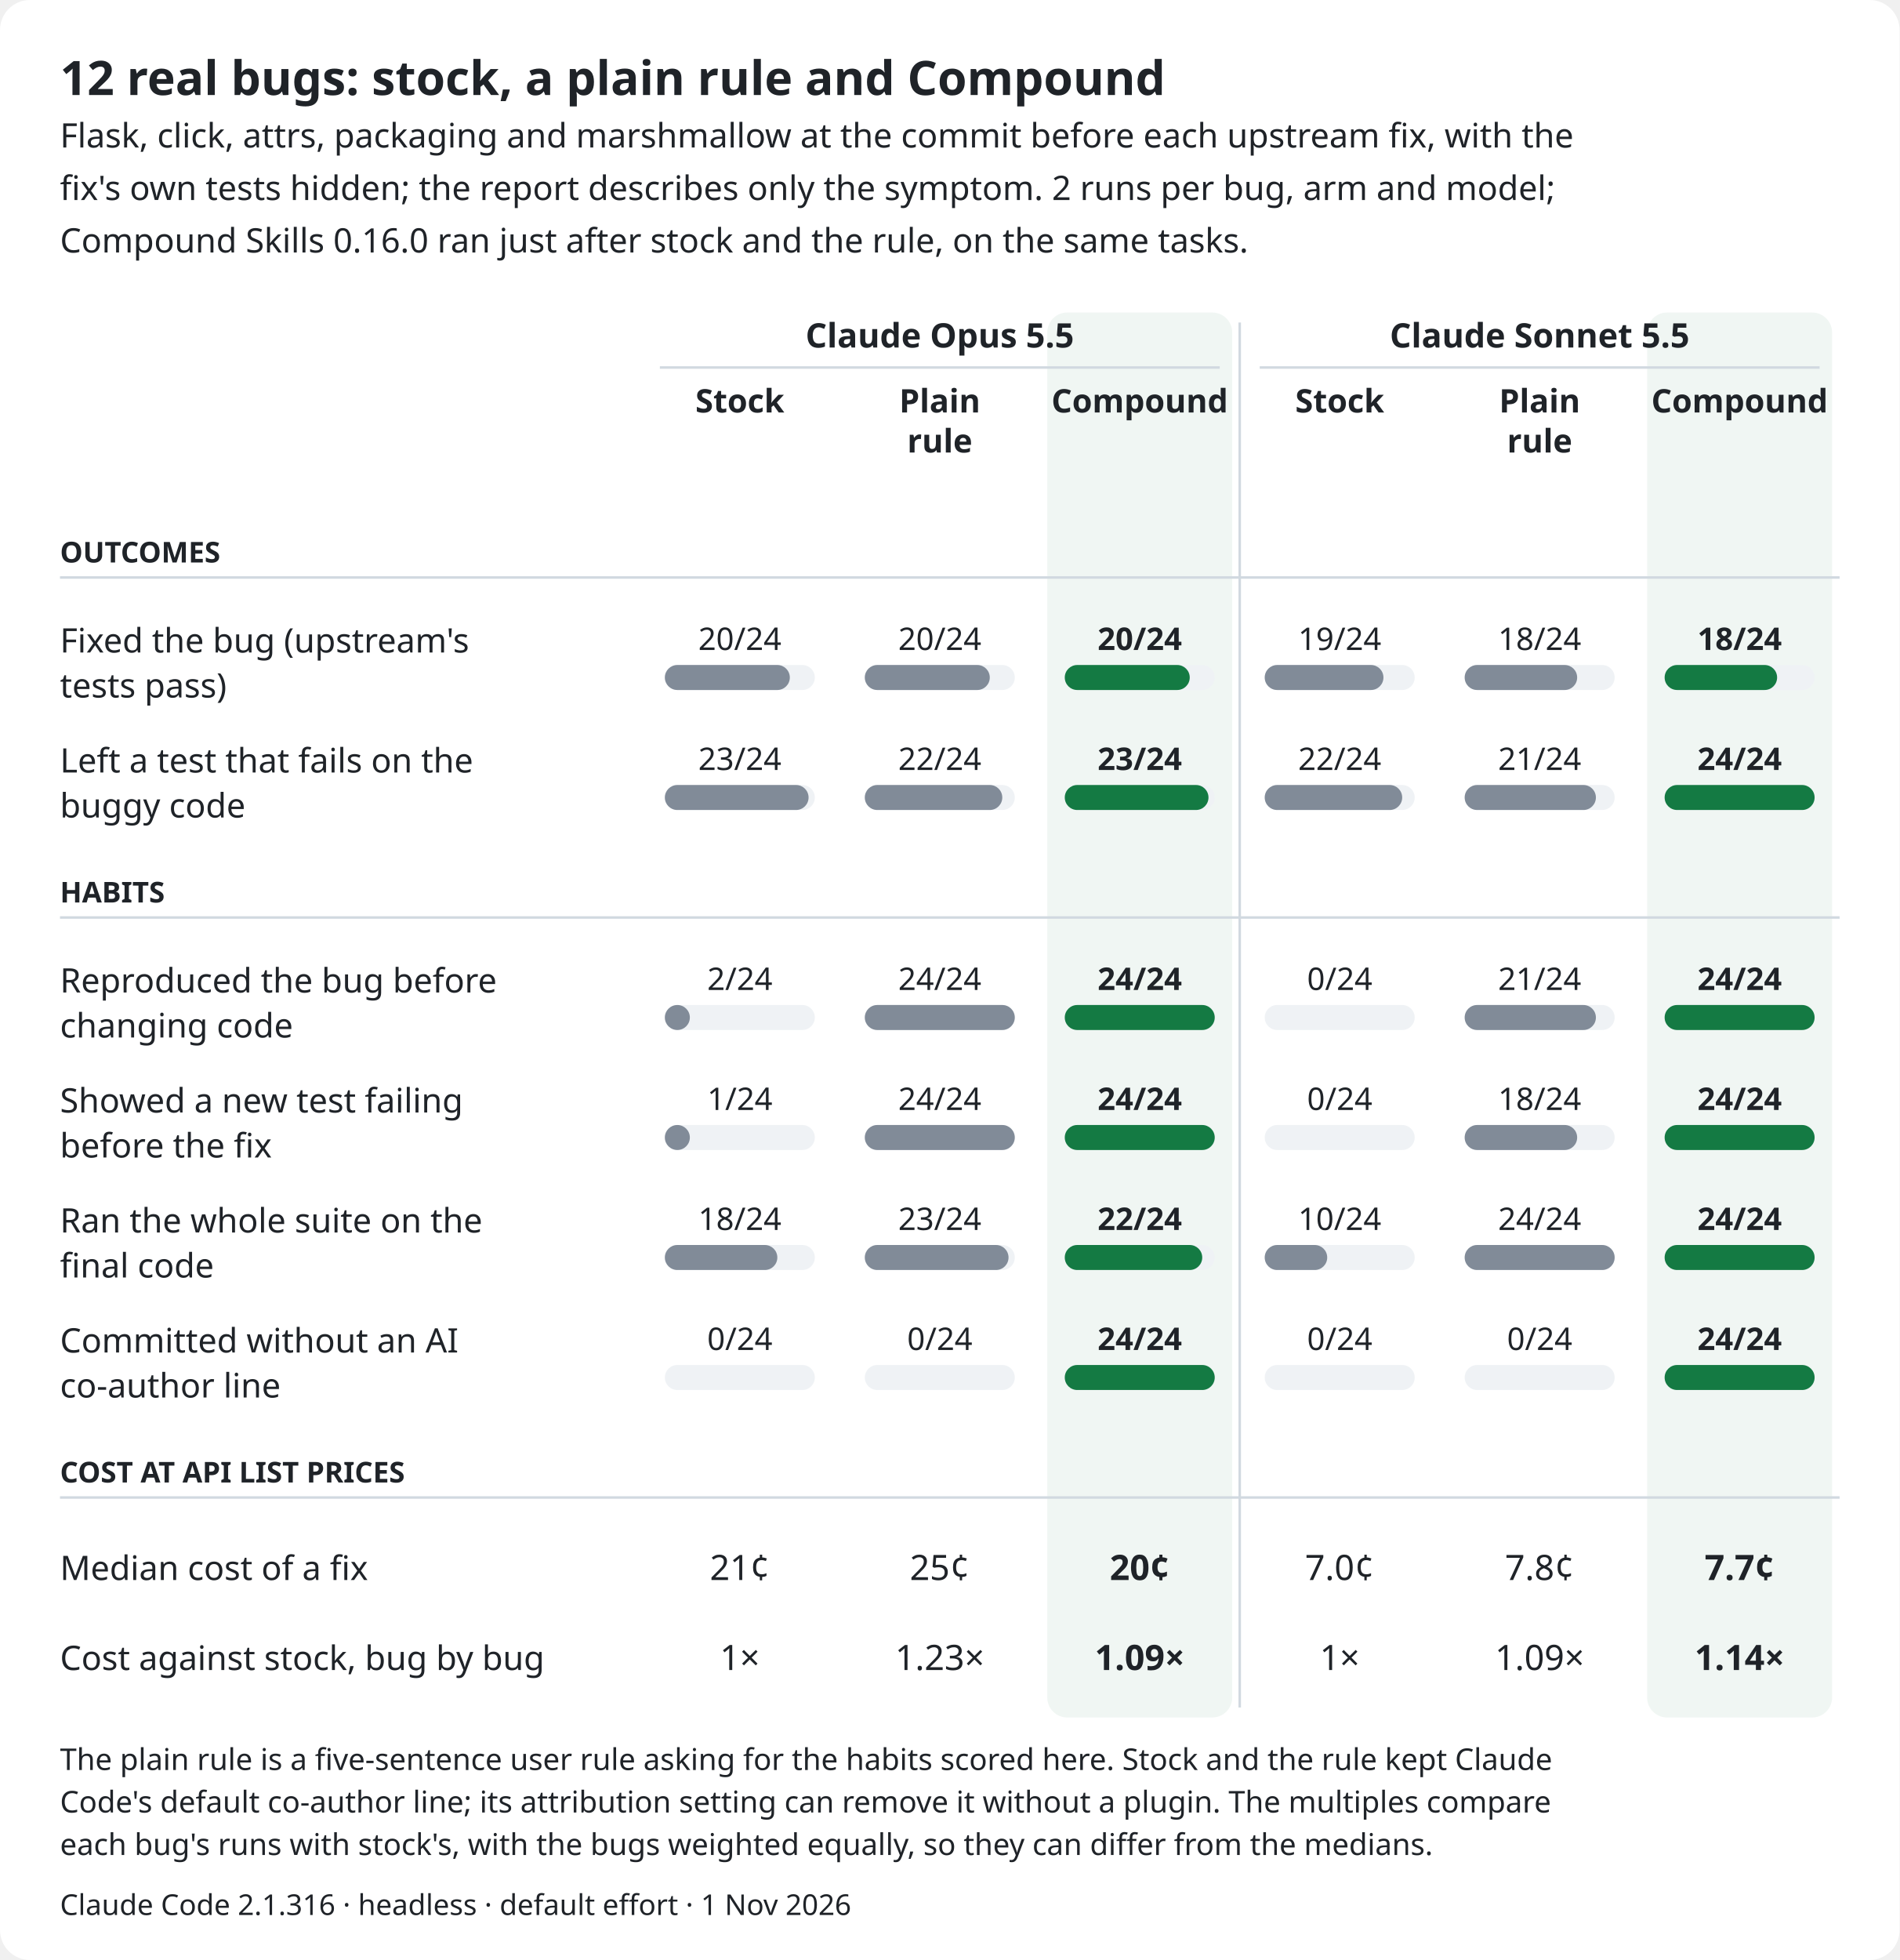
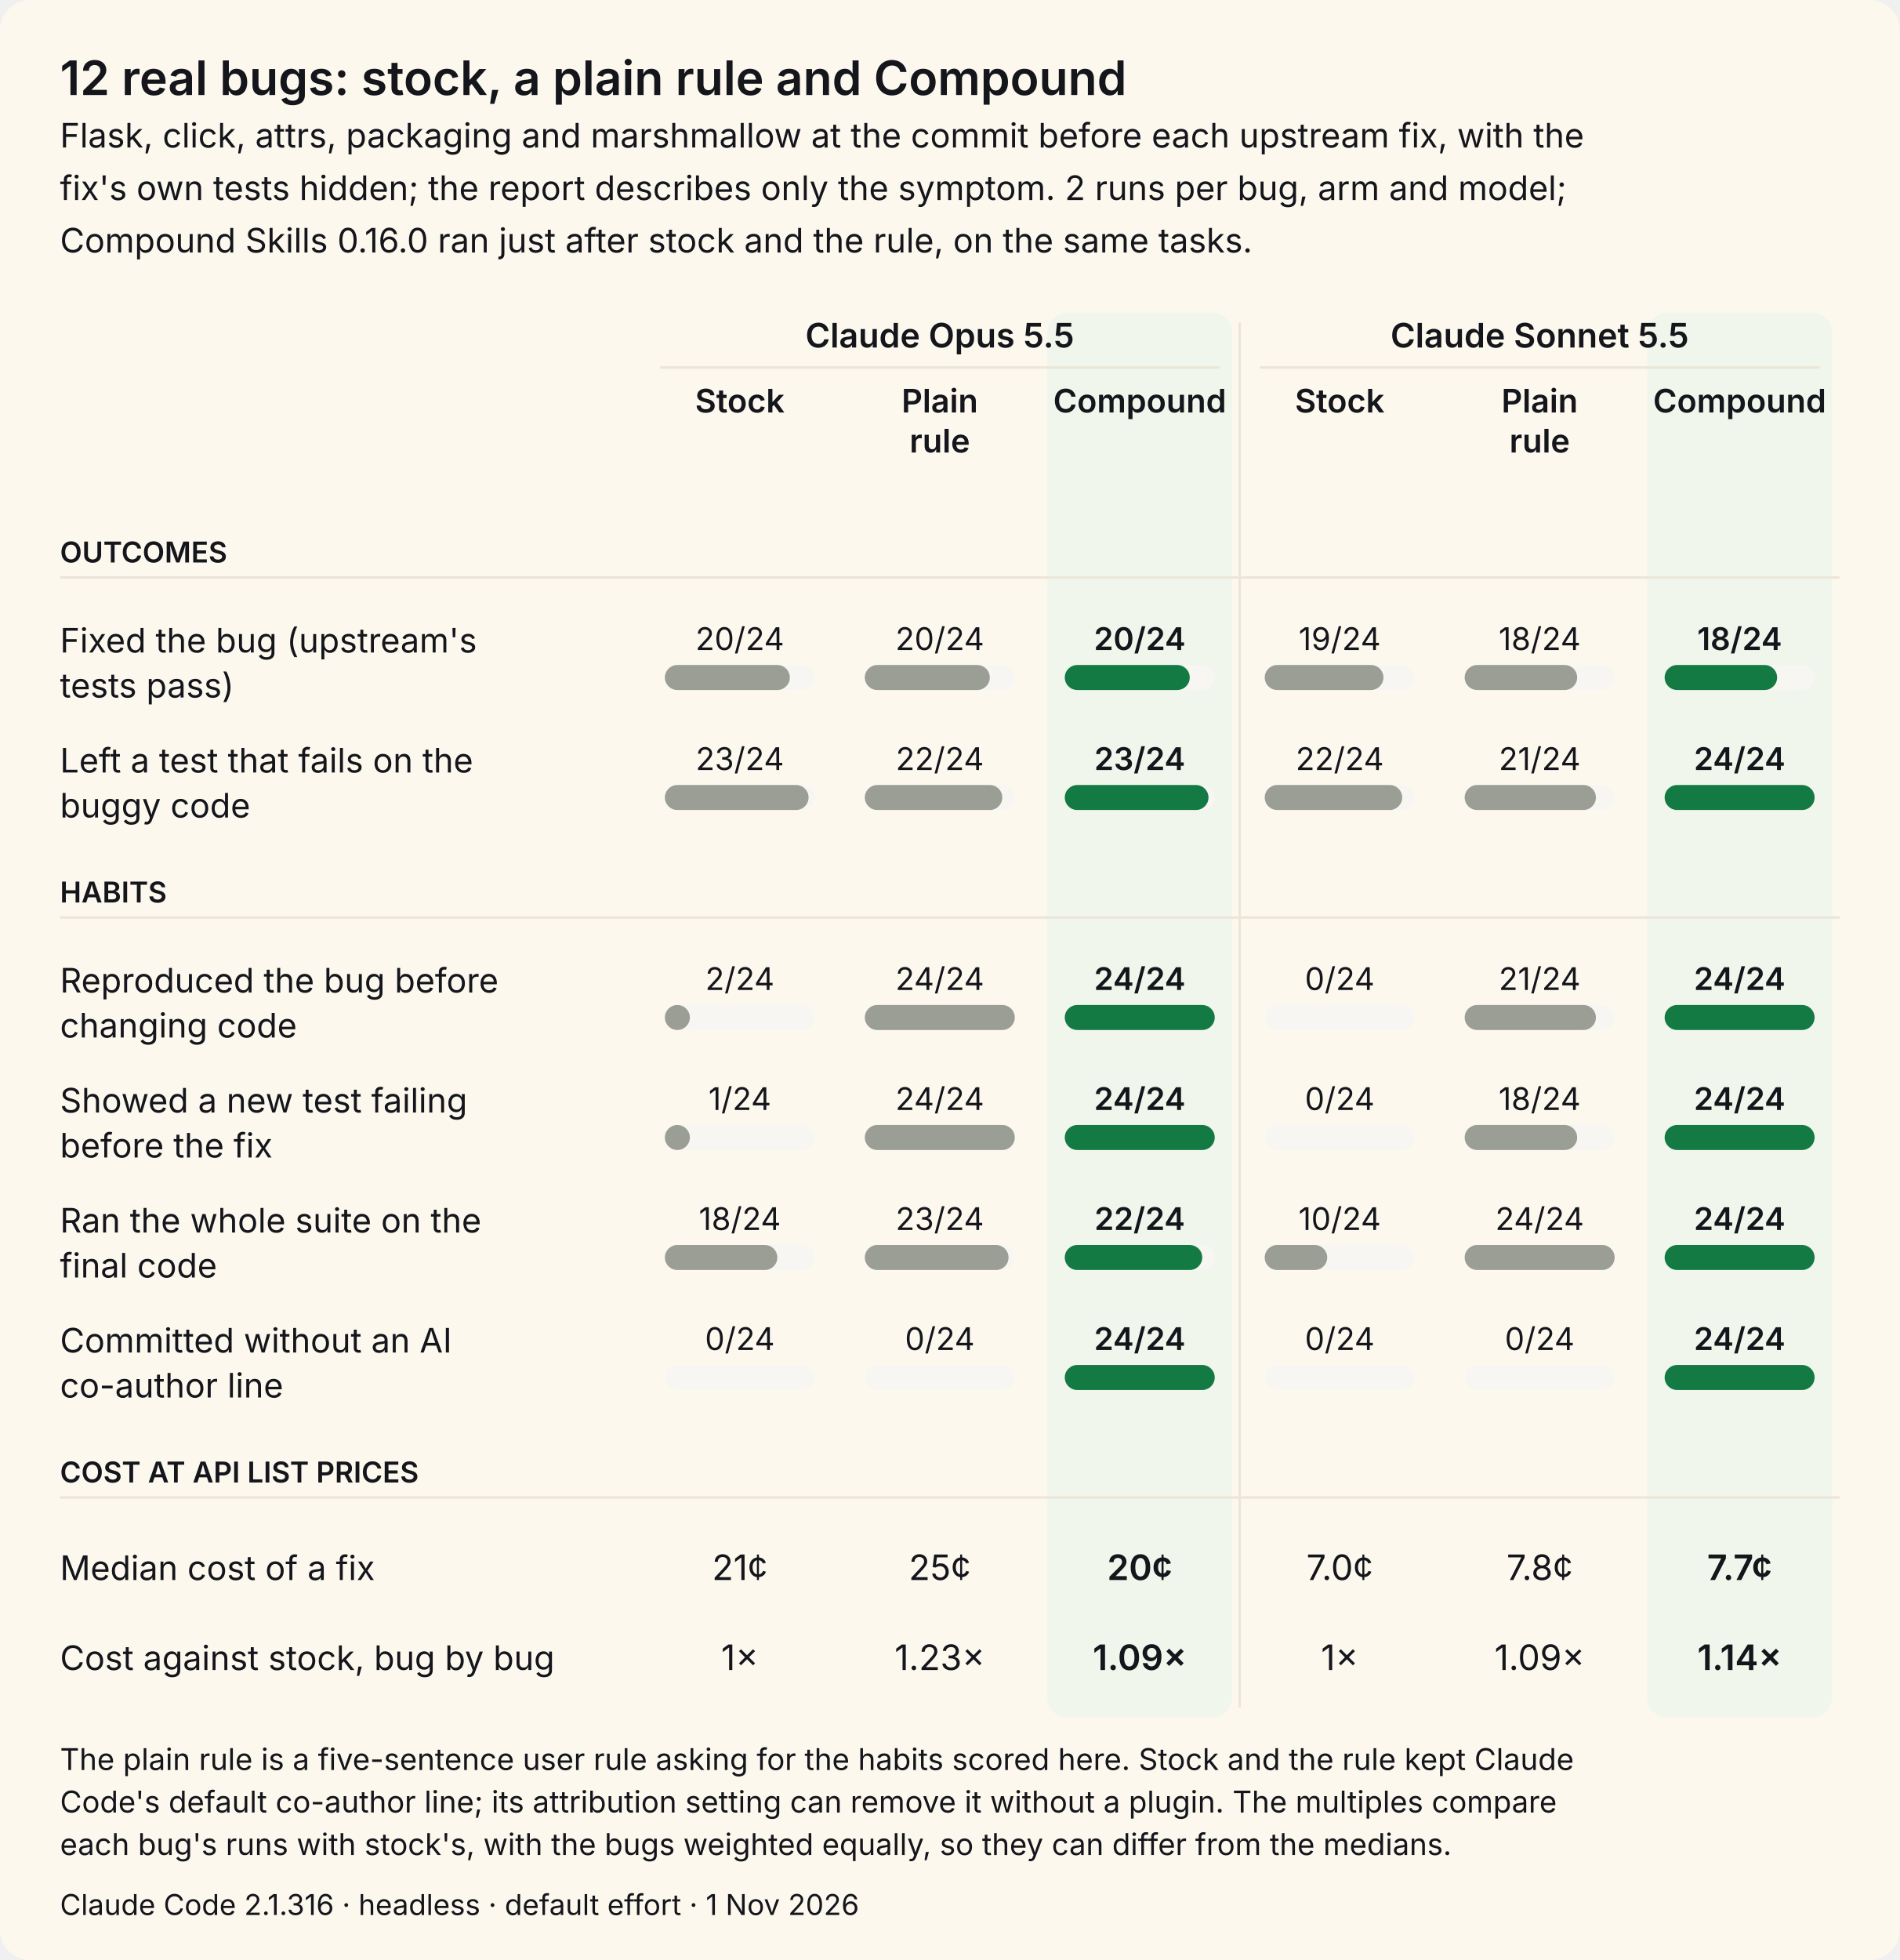
<svg xmlns="http://www.w3.org/2000/svg" width="760" height="784" viewBox="0 0 760 784" role="img" aria-labelledby="title desc">
-   <style>text{font-family:-apple-system,BlinkMacSystemFont,'Segoe UI','Noto Sans',Helvetica,Arial,sans-serif;fill:#1f2328;font-variant-numeric:tabular-nums}.mono{font-family:ui-monospace,SFMono-Regular,'SF Mono',Menlo,Consolas,'Liberation Mono',monospace}</style>
-   <rect width="760" height="784" rx="12" fill="#ffffff" />
+   <style>text{font-family:Inter,system-ui,-apple-system,BlinkMacSystemFont,'Segoe UI','Noto Sans',Helvetica,Arial,sans-serif;fill:#14161c;font-variant-numeric:tabular-nums}.mono{font-family:ui-monospace,SFMono-Regular,'SF Mono',Menlo,Consolas,'Liberation Mono',monospace}</style>
+   <rect width="760" height="784" rx="12" fill="#fdf8ee" />
  <text x="24.0" y="38.0" font-size="19" font-weight="600">12 real bugs: stock, a plain rule and Compound</text>
-   <text x="24.0" y="59.0" font-size="13.5" fill="#59636e">Flask, click, attrs, packaging and marshmallow at the commit before each upstream fix, with the</text>
-   <text x="24.0" y="80.0" font-size="13.5" fill="#59636e">fix's own tests hidden; the report describes only the symptom. 2 runs per bug, arm and model;</text>
-   <text x="24.0" y="101.0" font-size="13.5" fill="#59636e">Compound Skills 0.16.0 ran just after stock and the rule, on the same tasks.</text>
-   <rect x="419.0" y="125.0" width="74.0" height="562.0" rx="8" fill="#e3efe8" fill-opacity="0.55" />
-   <rect x="659.0" y="125.0" width="74.0" height="562.0" rx="8" fill="#e3efe8" fill-opacity="0.55" />
-   <line x1="496.0" y1="129.0" x2="496.0" y2="683.0" stroke="#d1d9e0" stroke-width="1" />
+   <text x="24.0" y="59.0" font-size="13.5" fill="#6b6f78">Flask, click, attrs, packaging and marshmallow at the commit before each upstream fix, with the</text>
+   <text x="24.0" y="80.0" font-size="13.5" fill="#6b6f78">fix's own tests hidden; the report describes only the symptom. 2 runs per bug, arm and model;</text>
+   <text x="24.0" y="101.0" font-size="13.5" fill="#6b6f78">Compound Skills 0.16.0 ran just after stock and the rule, on the same tasks.</text>
+   <rect x="419.0" y="125.0" width="74.0" height="562.0" rx="8" fill="#e5f3e9" fill-opacity="0.55" />
+   <rect x="659.0" y="125.0" width="74.0" height="562.0" rx="8" fill="#e5f3e9" fill-opacity="0.55" />
+   <line x1="496.0" y1="129.0" x2="496.0" y2="683.0" stroke="#ece6d8" stroke-width="1" />
  <text x="376.0" y="139.0" font-size="13.5" font-weight="600" text-anchor="middle">Claude Opus 5.5</text>
-   <line x1="264.0" y1="147.0" x2="488.0" y2="147.0" stroke="#d1d9e0" stroke-width="1" />
+   <line x1="264.0" y1="147.0" x2="488.0" y2="147.0" stroke="#ece6d8" stroke-width="1" />
  <text x="616.0" y="139.0" font-size="13.5" font-weight="600" text-anchor="middle">Claude Sonnet 5.5</text>
-   <line x1="504.0" y1="147.0" x2="728.0" y2="147.0" stroke="#d1d9e0" stroke-width="1" />
+   <line x1="504.0" y1="147.0" x2="728.0" y2="147.0" stroke="#ece6d8" stroke-width="1" />
  <text x="296.0" y="165.0" font-size="13" font-weight="600" text-anchor="middle">Stock</text>
  <text x="376.0" y="165.0" font-size="13" font-weight="600" text-anchor="middle">Plain</text>
  <text x="376.0" y="181.0" font-size="13" font-weight="600" text-anchor="middle">rule</text>
  <text x="456.0" y="165.0" font-size="13" font-weight="600" text-anchor="middle" fill="#147a43">Compound</text>
  <text x="536.0" y="165.0" font-size="13" font-weight="600" text-anchor="middle">Stock</text>
  <text x="616.0" y="165.0" font-size="13" font-weight="600" text-anchor="middle">Plain</text>
  <text x="616.0" y="181.0" font-size="13" font-weight="600" text-anchor="middle">rule</text>
  <text x="696.0" y="165.0" font-size="13" font-weight="600" text-anchor="middle" fill="#147a43">Compound</text>
-   <text x="24.0" y="225.0" font-size="11.5" font-weight="600" fill="#59636e">OUTCOMES</text>
-   <line x1="24.0" y1="231.0" x2="736.0" y2="231.0" stroke="#d1d9e0" stroke-width="1" />
+   <text x="24.0" y="225.0" font-size="11.5" font-weight="600" fill="#6b6f78">OUTCOMES</text>
+   <line x1="24.0" y1="231.0" x2="736.0" y2="231.0" stroke="#ece6d8" stroke-width="1" />
  <text x="24.0" y="261.0" font-size="13.5">Fixed the bug (upstream's</text>
  <text x="24.0" y="279.0" font-size="13.5">tests pass)</text>
-   <rect x="266.0" y="266.0" width="60.0" height="10.0" rx="5" fill="#eff2f5" />
-   <rect x="266.0" y="266.0" width="50.0" height="10.0" rx="5" fill="#818b98" />
+   <rect x="266.0" y="266.0" width="60.0" height="10.0" rx="5" fill="#f7f6f2" />
+   <rect x="266.0" y="266.0" width="50.0" height="10.0" rx="5" fill="#9a9e95" />
  <text x="296.0" y="260.0" font-size="12.5" text-anchor="middle">20/24</text>
-   <rect x="346.0" y="266.0" width="60.0" height="10.0" rx="5" fill="#eff2f5" />
-   <rect x="346.0" y="266.0" width="50.0" height="10.0" rx="5" fill="#818b98" />
+   <rect x="346.0" y="266.0" width="60.0" height="10.0" rx="5" fill="#f7f6f2" />
+   <rect x="346.0" y="266.0" width="50.0" height="10.0" rx="5" fill="#9a9e95" />
  <text x="376.0" y="260.0" font-size="12.5" text-anchor="middle">20/24</text>
-   <rect x="426.0" y="266.0" width="60.0" height="10.0" rx="5" fill="#eff2f5" />
+   <rect x="426.0" y="266.0" width="60.0" height="10.0" rx="5" fill="#f7f6f2" />
  <rect x="426.0" y="266.0" width="50.0" height="10.0" rx="5" fill="#147a43" />
  <text x="456.0" y="260.0" font-size="12.5" font-weight="600" text-anchor="middle" fill="#147a43">20/24</text>
-   <rect x="506.0" y="266.0" width="60.0" height="10.0" rx="5" fill="#eff2f5" />
-   <rect x="506.0" y="266.0" width="47.5" height="10.0" rx="5" fill="#818b98" />
+   <rect x="506.0" y="266.0" width="60.0" height="10.0" rx="5" fill="#f7f6f2" />
+   <rect x="506.0" y="266.0" width="47.5" height="10.0" rx="5" fill="#9a9e95" />
  <text x="536.0" y="260.0" font-size="12.5" text-anchor="middle">19/24</text>
-   <rect x="586.0" y="266.0" width="60.0" height="10.0" rx="5" fill="#eff2f5" />
-   <rect x="586.0" y="266.0" width="45.0" height="10.0" rx="5" fill="#818b98" />
+   <rect x="586.0" y="266.0" width="60.0" height="10.0" rx="5" fill="#f7f6f2" />
+   <rect x="586.0" y="266.0" width="45.0" height="10.0" rx="5" fill="#9a9e95" />
  <text x="616.0" y="260.0" font-size="12.5" text-anchor="middle">18/24</text>
-   <rect x="666.0" y="266.0" width="60.0" height="10.0" rx="5" fill="#eff2f5" />
+   <rect x="666.0" y="266.0" width="60.0" height="10.0" rx="5" fill="#f7f6f2" />
  <rect x="666.0" y="266.0" width="45.0" height="10.0" rx="5" fill="#147a43" />
  <text x="696.0" y="260.0" font-size="12.5" font-weight="600" text-anchor="middle" fill="#147a43">18/24</text>
  <text x="24.0" y="309.0" font-size="13.5">Left a test that fails on the</text>
  <text x="24.0" y="327.0" font-size="13.5">buggy code</text>
-   <rect x="266.0" y="314.0" width="60.0" height="10.0" rx="5" fill="#eff2f5" />
-   <rect x="266.0" y="314.0" width="57.5" height="10.0" rx="5" fill="#818b98" />
+   <rect x="266.0" y="314.0" width="60.0" height="10.0" rx="5" fill="#f7f6f2" />
+   <rect x="266.0" y="314.0" width="57.5" height="10.0" rx="5" fill="#9a9e95" />
  <text x="296.0" y="308.0" font-size="12.5" text-anchor="middle">23/24</text>
-   <rect x="346.0" y="314.0" width="60.0" height="10.0" rx="5" fill="#eff2f5" />
-   <rect x="346.0" y="314.0" width="55.0" height="10.0" rx="5" fill="#818b98" />
+   <rect x="346.0" y="314.0" width="60.0" height="10.0" rx="5" fill="#f7f6f2" />
+   <rect x="346.0" y="314.0" width="55.0" height="10.0" rx="5" fill="#9a9e95" />
  <text x="376.0" y="308.0" font-size="12.5" text-anchor="middle">22/24</text>
-   <rect x="426.0" y="314.0" width="60.0" height="10.0" rx="5" fill="#eff2f5" />
+   <rect x="426.0" y="314.0" width="60.0" height="10.0" rx="5" fill="#f7f6f2" />
  <rect x="426.0" y="314.0" width="57.5" height="10.0" rx="5" fill="#147a43" />
  <text x="456.0" y="308.0" font-size="12.5" font-weight="600" text-anchor="middle" fill="#147a43">23/24</text>
-   <rect x="506.0" y="314.0" width="60.0" height="10.0" rx="5" fill="#eff2f5" />
-   <rect x="506.0" y="314.0" width="55.0" height="10.0" rx="5" fill="#818b98" />
+   <rect x="506.0" y="314.0" width="60.0" height="10.0" rx="5" fill="#f7f6f2" />
+   <rect x="506.0" y="314.0" width="55.0" height="10.0" rx="5" fill="#9a9e95" />
  <text x="536.0" y="308.0" font-size="12.5" text-anchor="middle">22/24</text>
-   <rect x="586.0" y="314.0" width="60.0" height="10.0" rx="5" fill="#eff2f5" />
-   <rect x="586.0" y="314.0" width="52.5" height="10.0" rx="5" fill="#818b98" />
+   <rect x="586.0" y="314.0" width="60.0" height="10.0" rx="5" fill="#f7f6f2" />
+   <rect x="586.0" y="314.0" width="52.5" height="10.0" rx="5" fill="#9a9e95" />
  <text x="616.0" y="308.0" font-size="12.5" text-anchor="middle">21/24</text>
-   <rect x="666.0" y="314.0" width="60.0" height="10.0" rx="5" fill="#eff2f5" />
+   <rect x="666.0" y="314.0" width="60.0" height="10.0" rx="5" fill="#f7f6f2" />
  <rect x="666.0" y="314.0" width="60.0" height="10.0" rx="5" fill="#147a43" />
  <text x="696.0" y="308.0" font-size="12.5" font-weight="600" text-anchor="middle" fill="#147a43">24/24</text>
-   <text x="24.0" y="361.0" font-size="11.5" font-weight="600" fill="#59636e">HABITS</text>
-   <line x1="24.0" y1="367.0" x2="736.0" y2="367.0" stroke="#d1d9e0" stroke-width="1" />
+   <text x="24.0" y="361.0" font-size="11.5" font-weight="600" fill="#6b6f78">HABITS</text>
+   <line x1="24.0" y1="367.0" x2="736.0" y2="367.0" stroke="#ece6d8" stroke-width="1" />
  <text x="24.0" y="397.0" font-size="13.5">Reproduced the bug before</text>
  <text x="24.0" y="415.0" font-size="13.5">changing code</text>
-   <rect x="266.0" y="402.0" width="60.0" height="10.0" rx="5" fill="#eff2f5" />
-   <rect x="266.0" y="402.0" width="10.0" height="10.0" rx="5" fill="#818b98" />
+   <rect x="266.0" y="402.0" width="60.0" height="10.0" rx="5" fill="#f7f6f2" />
+   <rect x="266.0" y="402.0" width="10.0" height="10.0" rx="5" fill="#9a9e95" />
  <text x="296.0" y="396.0" font-size="12.5" text-anchor="middle">2/24</text>
-   <rect x="346.0" y="402.0" width="60.0" height="10.0" rx="5" fill="#eff2f5" />
-   <rect x="346.0" y="402.0" width="60.0" height="10.0" rx="5" fill="#818b98" />
+   <rect x="346.0" y="402.0" width="60.0" height="10.0" rx="5" fill="#f7f6f2" />
+   <rect x="346.0" y="402.0" width="60.0" height="10.0" rx="5" fill="#9a9e95" />
  <text x="376.0" y="396.0" font-size="12.5" text-anchor="middle">24/24</text>
-   <rect x="426.0" y="402.0" width="60.0" height="10.0" rx="5" fill="#eff2f5" />
+   <rect x="426.0" y="402.0" width="60.0" height="10.0" rx="5" fill="#f7f6f2" />
  <rect x="426.0" y="402.0" width="60.0" height="10.0" rx="5" fill="#147a43" />
  <text x="456.0" y="396.0" font-size="12.5" font-weight="600" text-anchor="middle" fill="#147a43">24/24</text>
-   <rect x="506.0" y="402.0" width="60.0" height="10.0" rx="5" fill="#eff2f5" />
+   <rect x="506.0" y="402.0" width="60.0" height="10.0" rx="5" fill="#f7f6f2" />
  <text x="536.0" y="396.0" font-size="12.5" text-anchor="middle">0/24</text>
-   <rect x="586.0" y="402.0" width="60.0" height="10.0" rx="5" fill="#eff2f5" />
-   <rect x="586.0" y="402.0" width="52.5" height="10.0" rx="5" fill="#818b98" />
+   <rect x="586.0" y="402.0" width="60.0" height="10.0" rx="5" fill="#f7f6f2" />
+   <rect x="586.0" y="402.0" width="52.5" height="10.0" rx="5" fill="#9a9e95" />
  <text x="616.0" y="396.0" font-size="12.5" text-anchor="middle">21/24</text>
-   <rect x="666.0" y="402.0" width="60.0" height="10.0" rx="5" fill="#eff2f5" />
+   <rect x="666.0" y="402.0" width="60.0" height="10.0" rx="5" fill="#f7f6f2" />
  <rect x="666.0" y="402.0" width="60.0" height="10.0" rx="5" fill="#147a43" />
  <text x="696.0" y="396.0" font-size="12.5" font-weight="600" text-anchor="middle" fill="#147a43">24/24</text>
  <text x="24.0" y="445.0" font-size="13.5">Showed a new test failing</text>
  <text x="24.0" y="463.0" font-size="13.5">before the fix</text>
-   <rect x="266.0" y="450.0" width="60.0" height="10.0" rx="5" fill="#eff2f5" />
-   <rect x="266.0" y="450.0" width="10.0" height="10.0" rx="5" fill="#818b98" />
+   <rect x="266.0" y="450.0" width="60.0" height="10.0" rx="5" fill="#f7f6f2" />
+   <rect x="266.0" y="450.0" width="10.0" height="10.0" rx="5" fill="#9a9e95" />
  <text x="296.0" y="444.0" font-size="12.5" text-anchor="middle">1/24</text>
-   <rect x="346.0" y="450.0" width="60.0" height="10.0" rx="5" fill="#eff2f5" />
-   <rect x="346.0" y="450.0" width="60.0" height="10.0" rx="5" fill="#818b98" />
+   <rect x="346.0" y="450.0" width="60.0" height="10.0" rx="5" fill="#f7f6f2" />
+   <rect x="346.0" y="450.0" width="60.0" height="10.0" rx="5" fill="#9a9e95" />
  <text x="376.0" y="444.0" font-size="12.5" text-anchor="middle">24/24</text>
-   <rect x="426.0" y="450.0" width="60.0" height="10.0" rx="5" fill="#eff2f5" />
+   <rect x="426.0" y="450.0" width="60.0" height="10.0" rx="5" fill="#f7f6f2" />
  <rect x="426.0" y="450.0" width="60.0" height="10.0" rx="5" fill="#147a43" />
  <text x="456.0" y="444.0" font-size="12.5" font-weight="600" text-anchor="middle" fill="#147a43">24/24</text>
-   <rect x="506.0" y="450.0" width="60.0" height="10.0" rx="5" fill="#eff2f5" />
+   <rect x="506.0" y="450.0" width="60.0" height="10.0" rx="5" fill="#f7f6f2" />
  <text x="536.0" y="444.0" font-size="12.5" text-anchor="middle">0/24</text>
-   <rect x="586.0" y="450.0" width="60.0" height="10.0" rx="5" fill="#eff2f5" />
-   <rect x="586.0" y="450.0" width="45.0" height="10.0" rx="5" fill="#818b98" />
+   <rect x="586.0" y="450.0" width="60.0" height="10.0" rx="5" fill="#f7f6f2" />
+   <rect x="586.0" y="450.0" width="45.0" height="10.0" rx="5" fill="#9a9e95" />
  <text x="616.0" y="444.0" font-size="12.5" text-anchor="middle">18/24</text>
-   <rect x="666.0" y="450.0" width="60.0" height="10.0" rx="5" fill="#eff2f5" />
+   <rect x="666.0" y="450.0" width="60.0" height="10.0" rx="5" fill="#f7f6f2" />
  <rect x="666.0" y="450.0" width="60.0" height="10.0" rx="5" fill="#147a43" />
  <text x="696.0" y="444.0" font-size="12.5" font-weight="600" text-anchor="middle" fill="#147a43">24/24</text>
  <text x="24.0" y="493.0" font-size="13.5">Ran the whole suite on the</text>
  <text x="24.0" y="511.0" font-size="13.5">final code</text>
-   <rect x="266.0" y="498.0" width="60.0" height="10.0" rx="5" fill="#eff2f5" />
-   <rect x="266.0" y="498.0" width="45.0" height="10.0" rx="5" fill="#818b98" />
+   <rect x="266.0" y="498.0" width="60.0" height="10.0" rx="5" fill="#f7f6f2" />
+   <rect x="266.0" y="498.0" width="45.0" height="10.0" rx="5" fill="#9a9e95" />
  <text x="296.0" y="492.0" font-size="12.5" text-anchor="middle">18/24</text>
-   <rect x="346.0" y="498.0" width="60.0" height="10.0" rx="5" fill="#eff2f5" />
-   <rect x="346.0" y="498.0" width="57.5" height="10.0" rx="5" fill="#818b98" />
+   <rect x="346.0" y="498.0" width="60.0" height="10.0" rx="5" fill="#f7f6f2" />
+   <rect x="346.0" y="498.0" width="57.5" height="10.0" rx="5" fill="#9a9e95" />
  <text x="376.0" y="492.0" font-size="12.5" text-anchor="middle">23/24</text>
-   <rect x="426.0" y="498.0" width="60.0" height="10.0" rx="5" fill="#eff2f5" />
+   <rect x="426.0" y="498.0" width="60.0" height="10.0" rx="5" fill="#f7f6f2" />
  <rect x="426.0" y="498.0" width="55.0" height="10.0" rx="5" fill="#147a43" />
  <text x="456.0" y="492.0" font-size="12.5" font-weight="600" text-anchor="middle" fill="#147a43">22/24</text>
-   <rect x="506.0" y="498.0" width="60.0" height="10.0" rx="5" fill="#eff2f5" />
-   <rect x="506.0" y="498.0" width="25.0" height="10.0" rx="5" fill="#818b98" />
+   <rect x="506.0" y="498.0" width="60.0" height="10.0" rx="5" fill="#f7f6f2" />
+   <rect x="506.0" y="498.0" width="25.0" height="10.0" rx="5" fill="#9a9e95" />
  <text x="536.0" y="492.0" font-size="12.5" text-anchor="middle">10/24</text>
-   <rect x="586.0" y="498.0" width="60.0" height="10.0" rx="5" fill="#eff2f5" />
-   <rect x="586.0" y="498.0" width="60.0" height="10.0" rx="5" fill="#818b98" />
+   <rect x="586.0" y="498.0" width="60.0" height="10.0" rx="5" fill="#f7f6f2" />
+   <rect x="586.0" y="498.0" width="60.0" height="10.0" rx="5" fill="#9a9e95" />
  <text x="616.0" y="492.0" font-size="12.5" text-anchor="middle">24/24</text>
-   <rect x="666.0" y="498.0" width="60.0" height="10.0" rx="5" fill="#eff2f5" />
+   <rect x="666.0" y="498.0" width="60.0" height="10.0" rx="5" fill="#f7f6f2" />
  <rect x="666.0" y="498.0" width="60.0" height="10.0" rx="5" fill="#147a43" />
  <text x="696.0" y="492.0" font-size="12.5" font-weight="600" text-anchor="middle" fill="#147a43">24/24</text>
  <text x="24.0" y="541.0" font-size="13.5">Committed without an AI</text>
  <text x="24.0" y="559.0" font-size="13.5">co-author line</text>
-   <rect x="266.0" y="546.0" width="60.0" height="10.0" rx="5" fill="#eff2f5" />
+   <rect x="266.0" y="546.0" width="60.0" height="10.0" rx="5" fill="#f7f6f2" />
  <text x="296.0" y="540.0" font-size="12.5" text-anchor="middle">0/24</text>
-   <rect x="346.0" y="546.0" width="60.0" height="10.0" rx="5" fill="#eff2f5" />
+   <rect x="346.0" y="546.0" width="60.0" height="10.0" rx="5" fill="#f7f6f2" />
  <text x="376.0" y="540.0" font-size="12.5" text-anchor="middle">0/24</text>
-   <rect x="426.0" y="546.0" width="60.0" height="10.0" rx="5" fill="#eff2f5" />
+   <rect x="426.0" y="546.0" width="60.0" height="10.0" rx="5" fill="#f7f6f2" />
  <rect x="426.0" y="546.0" width="60.0" height="10.0" rx="5" fill="#147a43" />
  <text x="456.0" y="540.0" font-size="12.5" font-weight="600" text-anchor="middle" fill="#147a43">24/24</text>
-   <rect x="506.0" y="546.0" width="60.0" height="10.0" rx="5" fill="#eff2f5" />
+   <rect x="506.0" y="546.0" width="60.0" height="10.0" rx="5" fill="#f7f6f2" />
  <text x="536.0" y="540.0" font-size="12.5" text-anchor="middle">0/24</text>
-   <rect x="586.0" y="546.0" width="60.0" height="10.0" rx="5" fill="#eff2f5" />
+   <rect x="586.0" y="546.0" width="60.0" height="10.0" rx="5" fill="#f7f6f2" />
  <text x="616.0" y="540.0" font-size="12.5" text-anchor="middle">0/24</text>
-   <rect x="666.0" y="546.0" width="60.0" height="10.0" rx="5" fill="#eff2f5" />
+   <rect x="666.0" y="546.0" width="60.0" height="10.0" rx="5" fill="#f7f6f2" />
  <rect x="666.0" y="546.0" width="60.0" height="10.0" rx="5" fill="#147a43" />
  <text x="696.0" y="540.0" font-size="12.5" font-weight="600" text-anchor="middle" fill="#147a43">24/24</text>
-   <text x="24.0" y="593.0" font-size="11.5" font-weight="600" fill="#59636e">COST AT API LIST PRICES</text>
-   <line x1="24.0" y1="599.0" x2="736.0" y2="599.0" stroke="#d1d9e0" stroke-width="1" />
+   <text x="24.0" y="593.0" font-size="11.5" font-weight="600" fill="#6b6f78">COST AT API LIST PRICES</text>
+   <line x1="24.0" y1="599.0" x2="736.0" y2="599.0" stroke="#ece6d8" stroke-width="1" />
  <text x="24.0" y="632.0" font-size="13.5">Median cost of a fix</text>
  <text x="296.0" y="632.0" font-size="14" text-anchor="middle">21¢</text>
  <text x="376.0" y="632.0" font-size="14" text-anchor="middle">25¢</text>
  <text x="456.0" y="632.0" font-size="14" font-weight="600" text-anchor="middle" fill="#147a43">20¢</text>
  <text x="536.0" y="632.0" font-size="14" text-anchor="middle">7.0¢</text>
  <text x="616.0" y="632.0" font-size="14" text-anchor="middle">7.8¢</text>
  <text x="696.0" y="632.0" font-size="14" font-weight="600" text-anchor="middle" fill="#147a43">7.7¢</text>
  <text x="24.0" y="668.0" font-size="13.5">Cost against stock, bug by bug</text>
  <text x="296.0" y="668.0" font-size="14" text-anchor="middle">1×</text>
  <text x="376.0" y="668.0" font-size="14" text-anchor="middle">1.23×</text>
  <text x="456.0" y="668.0" font-size="14" font-weight="600" text-anchor="middle" fill="#147a43">1.09×</text>
  <text x="536.0" y="668.0" font-size="14" text-anchor="middle">1×</text>
  <text x="616.0" y="668.0" font-size="14" text-anchor="middle">1.09×</text>
  <text x="696.0" y="668.0" font-size="14" font-weight="600" text-anchor="middle" fill="#147a43">1.14×</text>
-   <text x="24.0" y="708.0" font-size="12" fill="#59636e">The plain rule is a five-sentence user rule asking for the habits scored here. Stock and the rule kept Claude</text>
-   <text x="24.0" y="725.0" font-size="12" fill="#59636e">Code's default co-author line; its attribution setting can remove it without a plugin. The multiples compare</text>
-   <text x="24.0" y="742.0" font-size="12" fill="#59636e">each bug's runs with stock's, with the bugs weighted equally, so they can differ from the medians.</text>
-   <text x="24.0" y="766.0" font-size="11.5" fill="#59636e">Claude Code 2.1.316 · headless · default effort · 1 Nov 2026</text>
+   <text x="24.0" y="708.0" font-size="12" fill="#6b6f78">The plain rule is a five-sentence user rule asking for the habits scored here. Stock and the rule kept Claude</text>
+   <text x="24.0" y="725.0" font-size="12" fill="#6b6f78">Code's default co-author line; its attribution setting can remove it without a plugin. The multiples compare</text>
+   <text x="24.0" y="742.0" font-size="12" fill="#6b6f78">each bug's runs with stock's, with the bugs weighted equally, so they can differ from the medians.</text>
+   <text x="24.0" y="766.0" font-size="11.5" fill="#6b6f78">Claude Code 2.1.316 · headless · default effort · 1 Nov 2026</text>
</svg>
